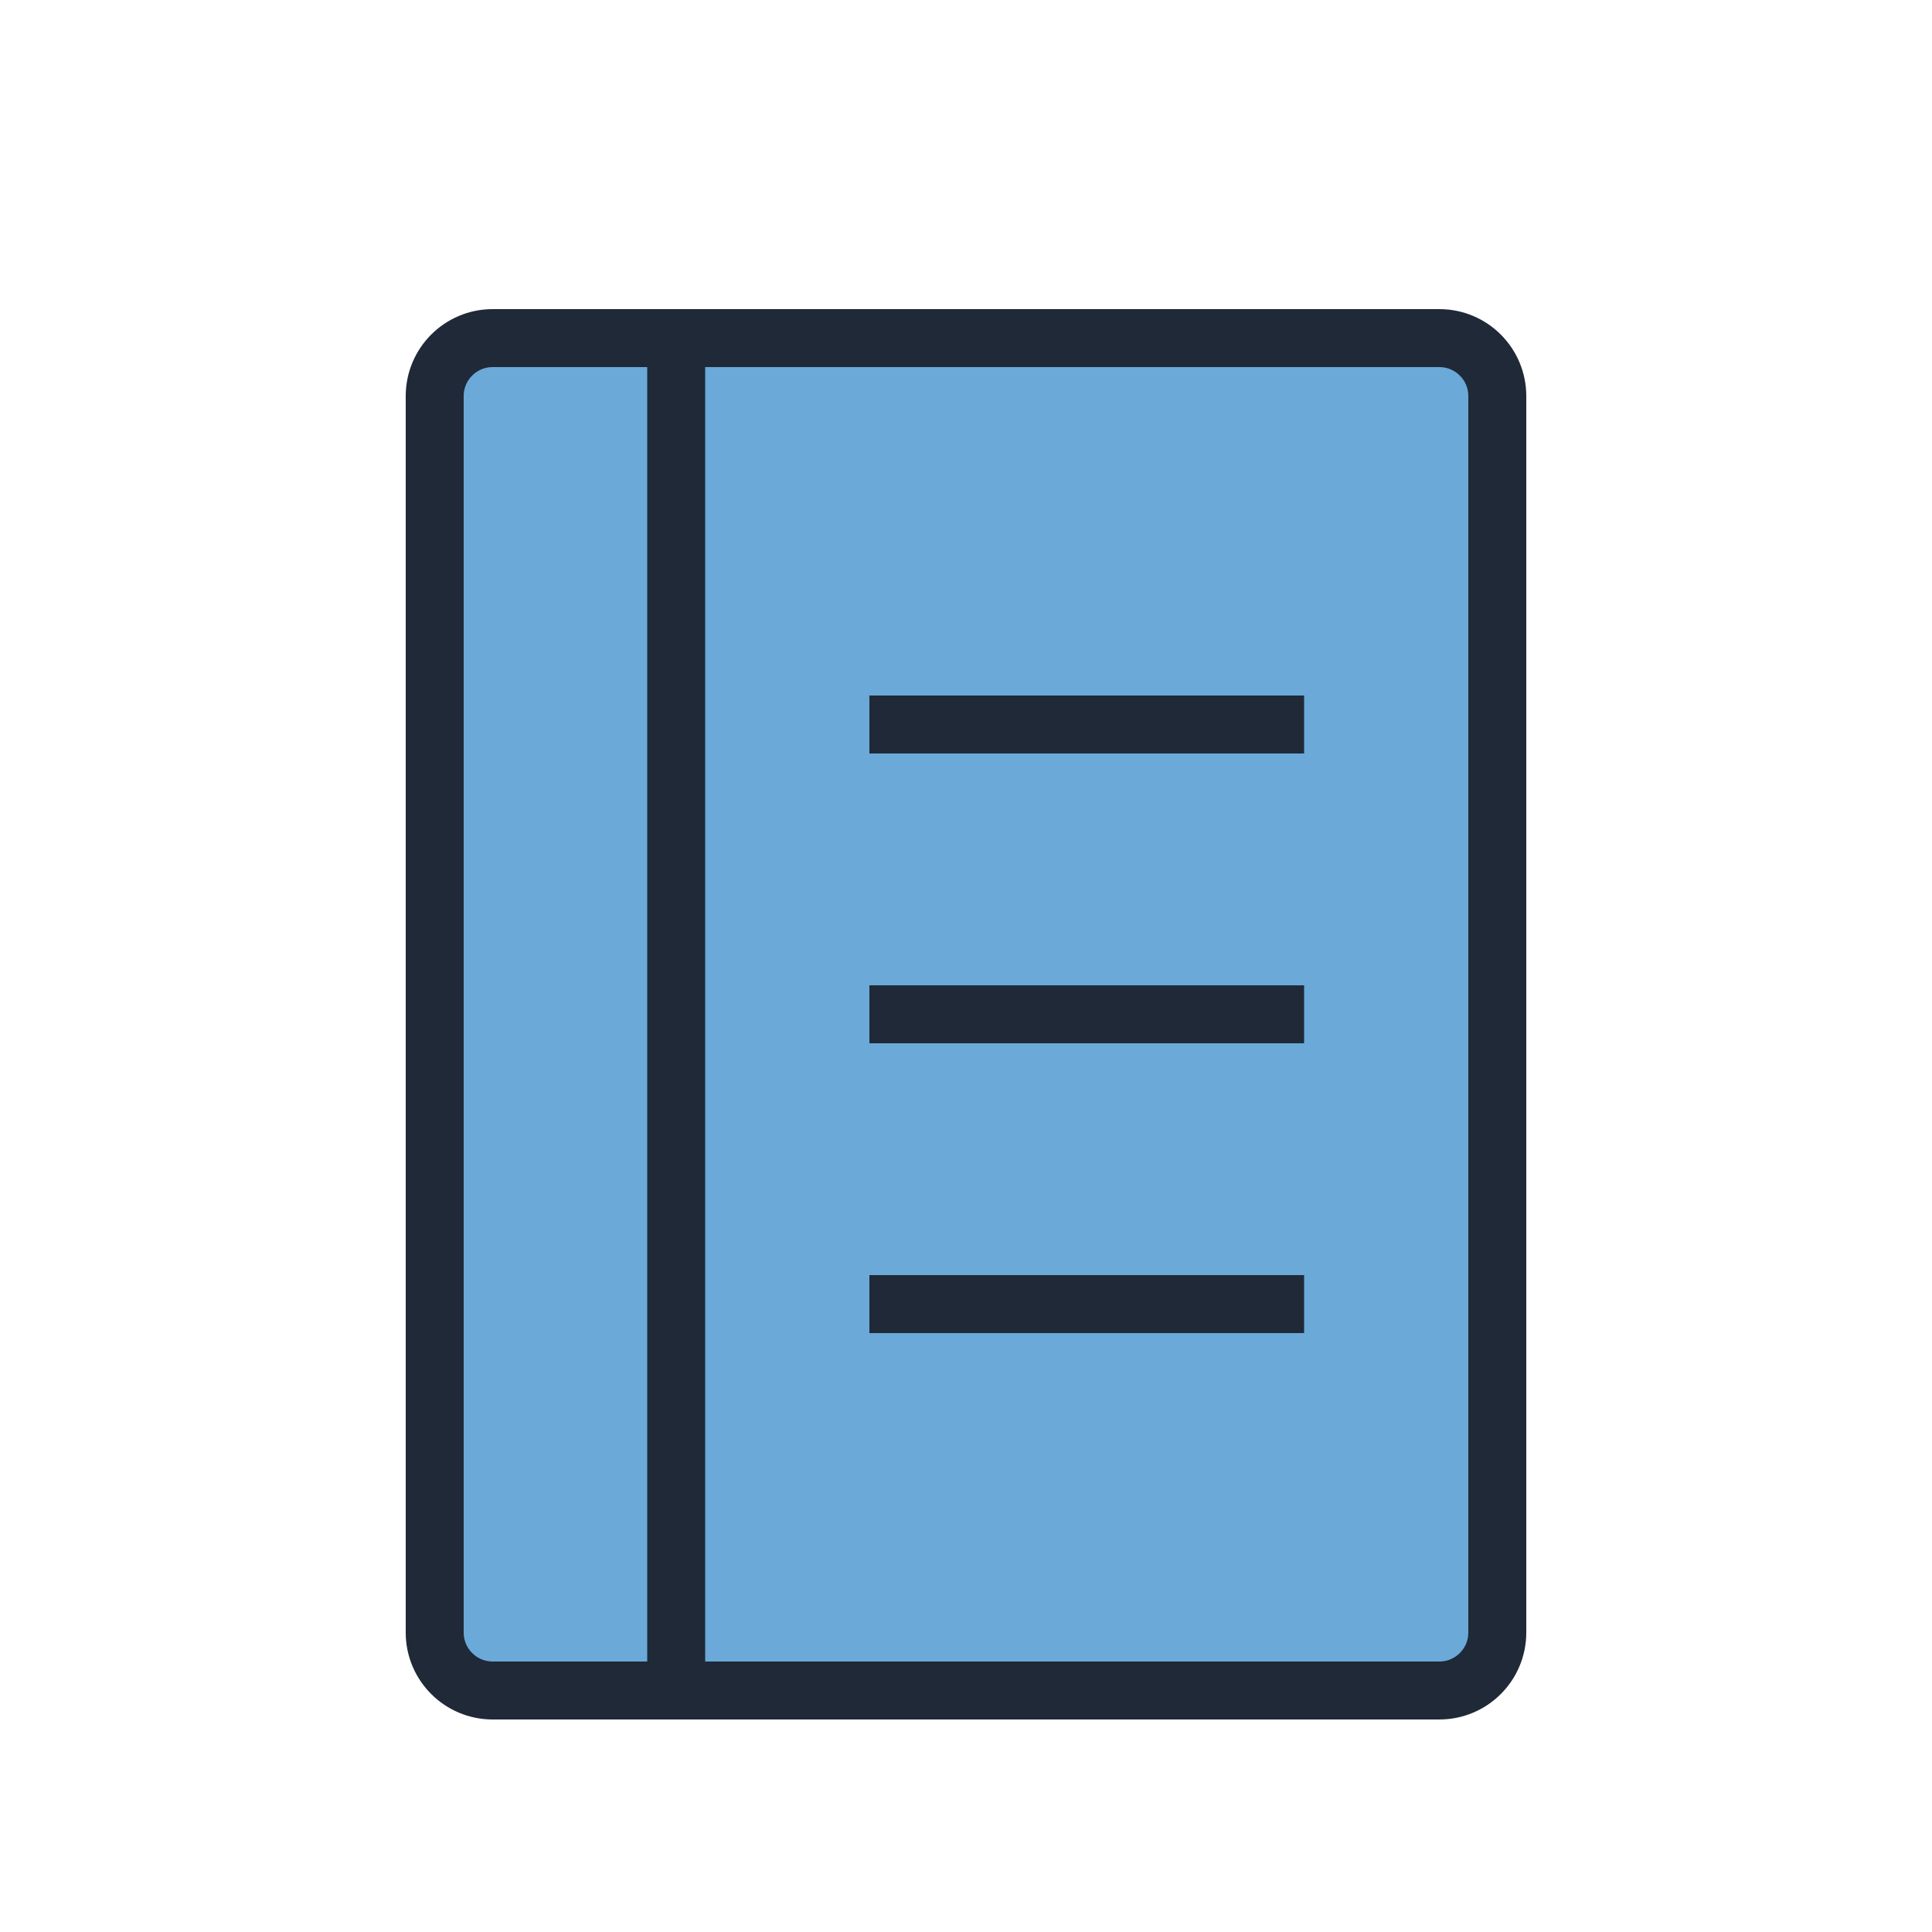
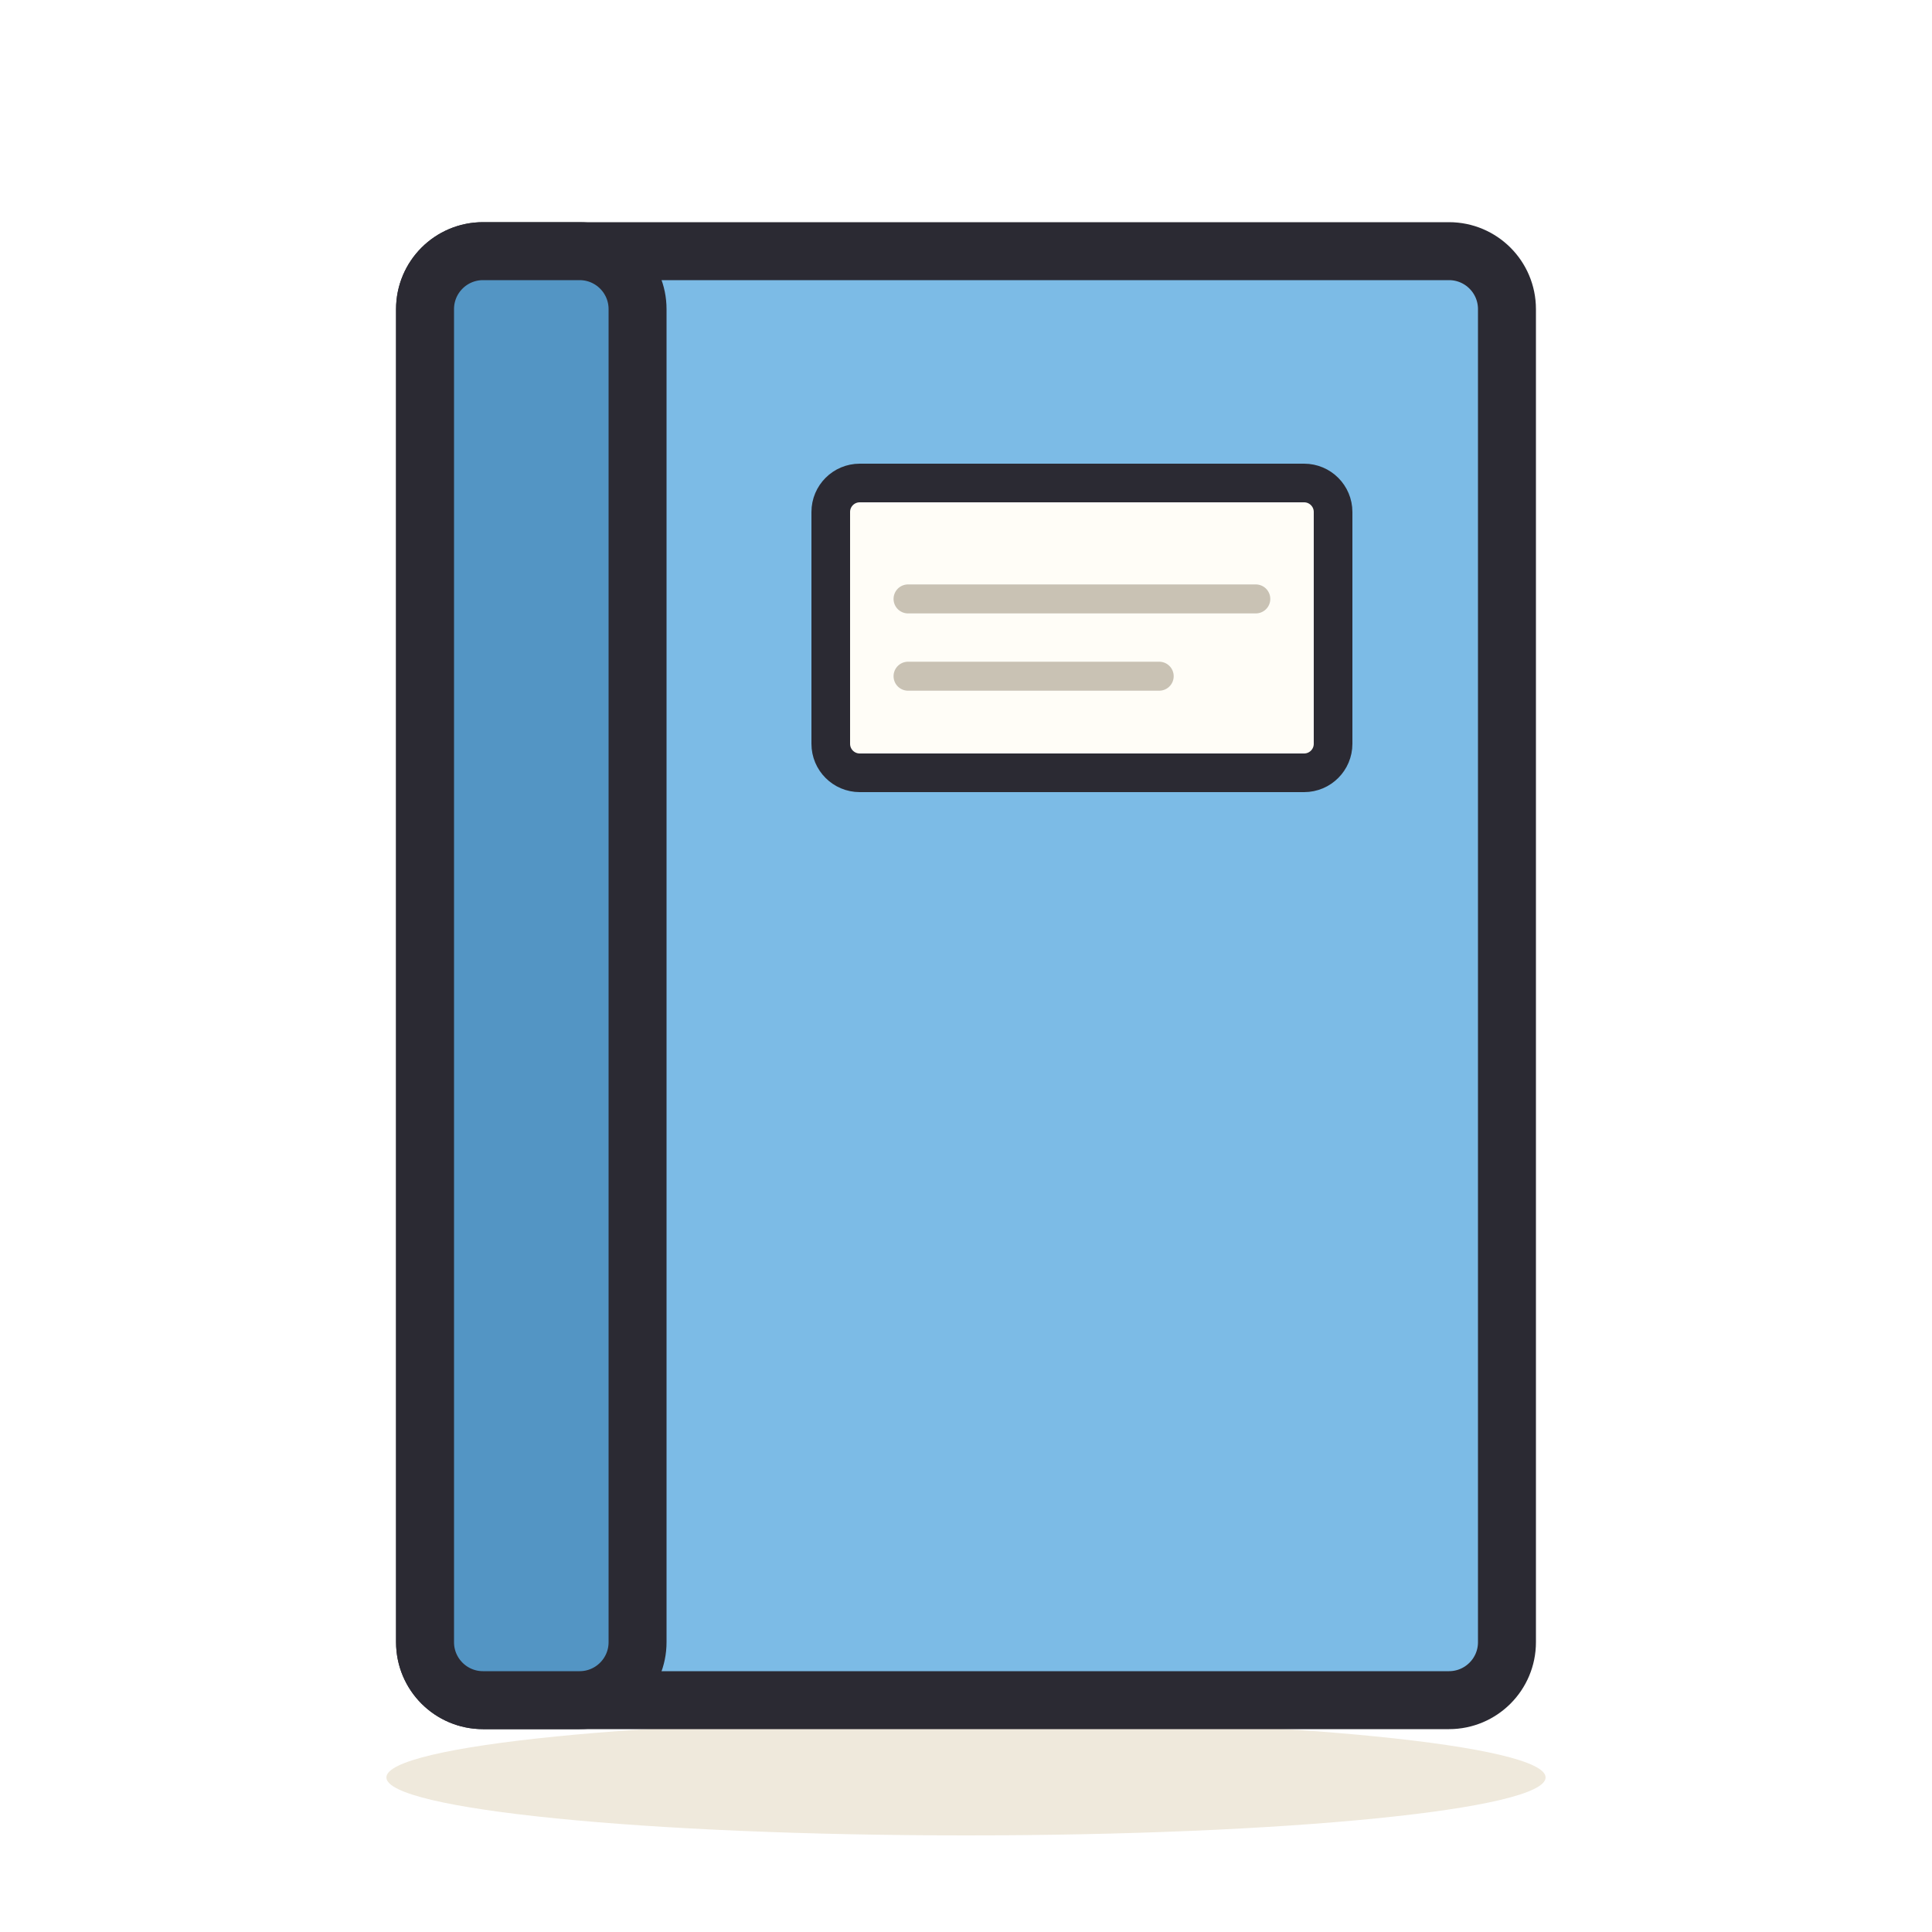
<svg xmlns="http://www.w3.org/2000/svg" viewBox="0 0 200 200" width="200" height="200" role="img" fill="none">
-   <g stroke="#1f2937" stroke-width="6" stroke-linejoin="round">
-     <rect x="45" y="35" width="110" height="140" rx="6" fill="#6aa9d8" />
-     <line x1="70" y1="35" x2="70" y2="175" />
-     <line x1="90" y1="75" x2="135" y2="75" />
-     <line x1="90" y1="105" x2="135" y2="105" />
-     <line x1="90" y1="135" x2="135" y2="135" />
-   </g>
+   <ellipse cx="100" cy="184" rx="60" ry="6" fill="#efe9dc" />
+   <rect x="44" y="26" width="112" height="150" rx="6" fill="#7cbbe6" stroke="#2b2a33" stroke-width="6" stroke-linejoin="round" stroke-linecap="round" />
+   <rect x="44" y="26" width="22" height="150" rx="6" fill="#5395c4" stroke="#2b2a33" stroke-width="6" stroke-linejoin="round" stroke-linecap="round" />
+   <rect x="86" y="50" width="52" height="30" rx="3" fill="#fffdf7" stroke="#2b2a33" stroke-width="4" />
+   <line x1="94" y1="62" x2="130" y2="62" stroke="#c9c2b4" stroke-width="3" stroke-linecap="round" />
+   <line x1="94" y1="70" x2="120" y2="70" stroke="#c9c2b4" stroke-width="3" stroke-linecap="round" />
</svg>
